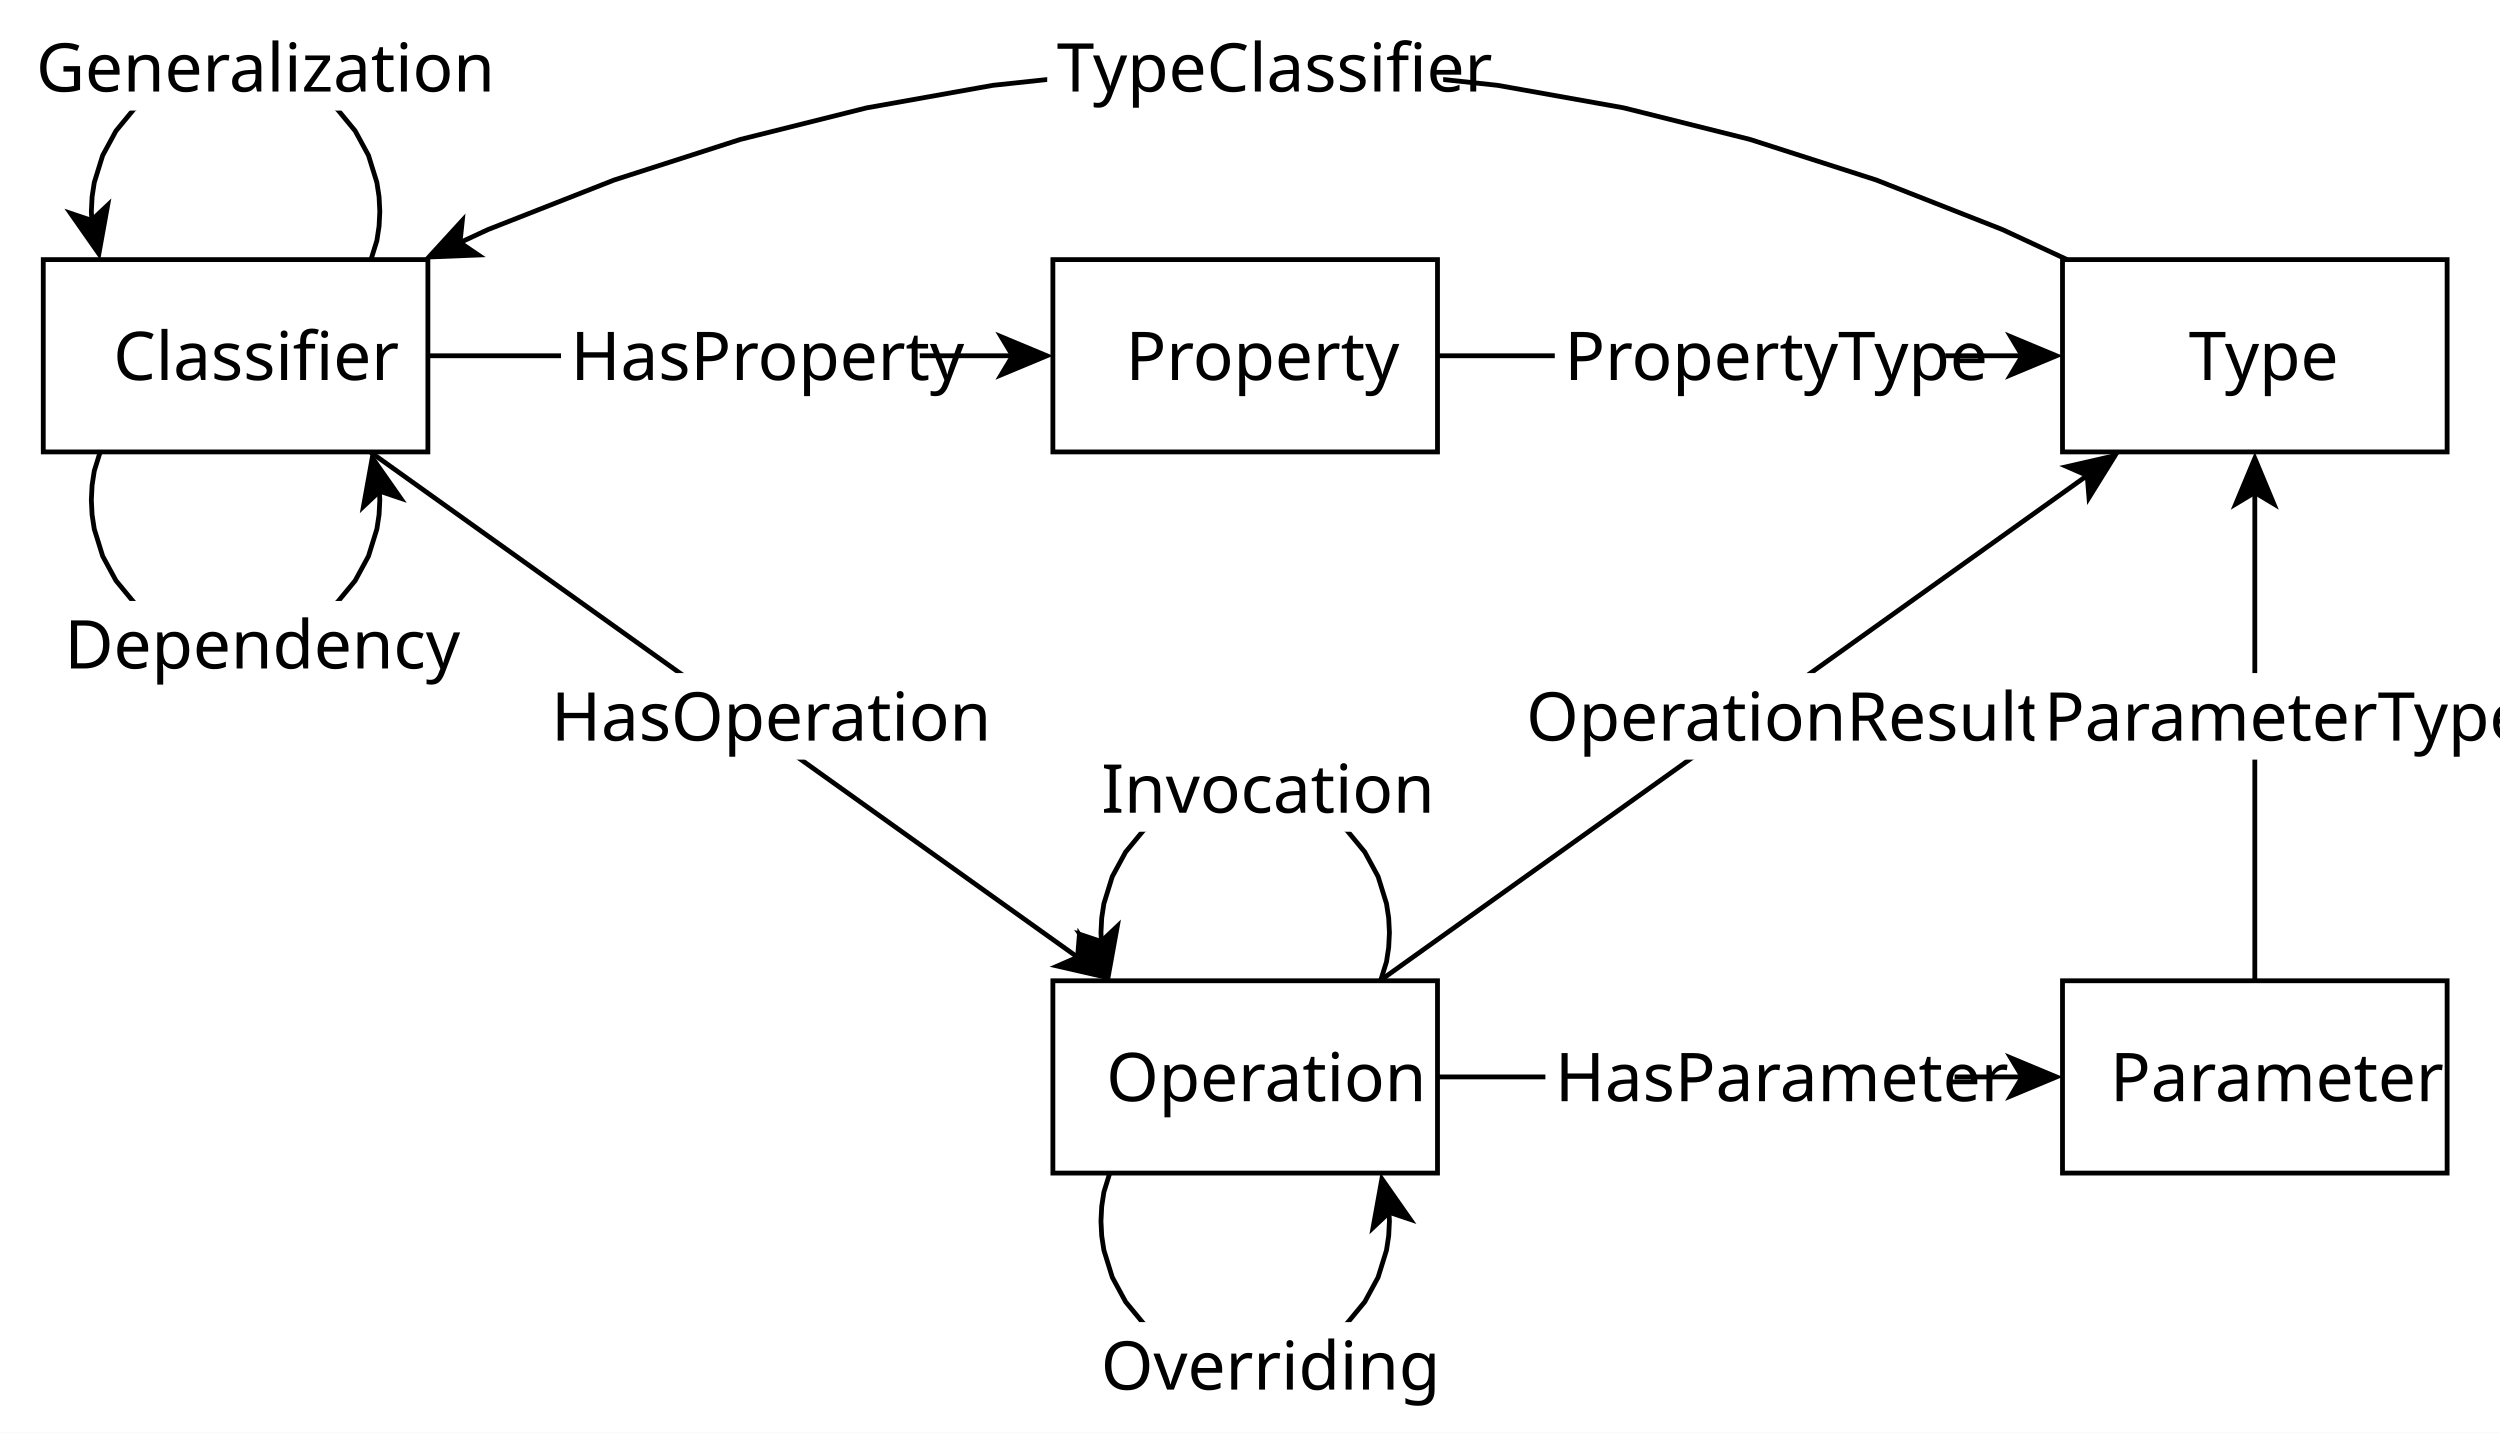
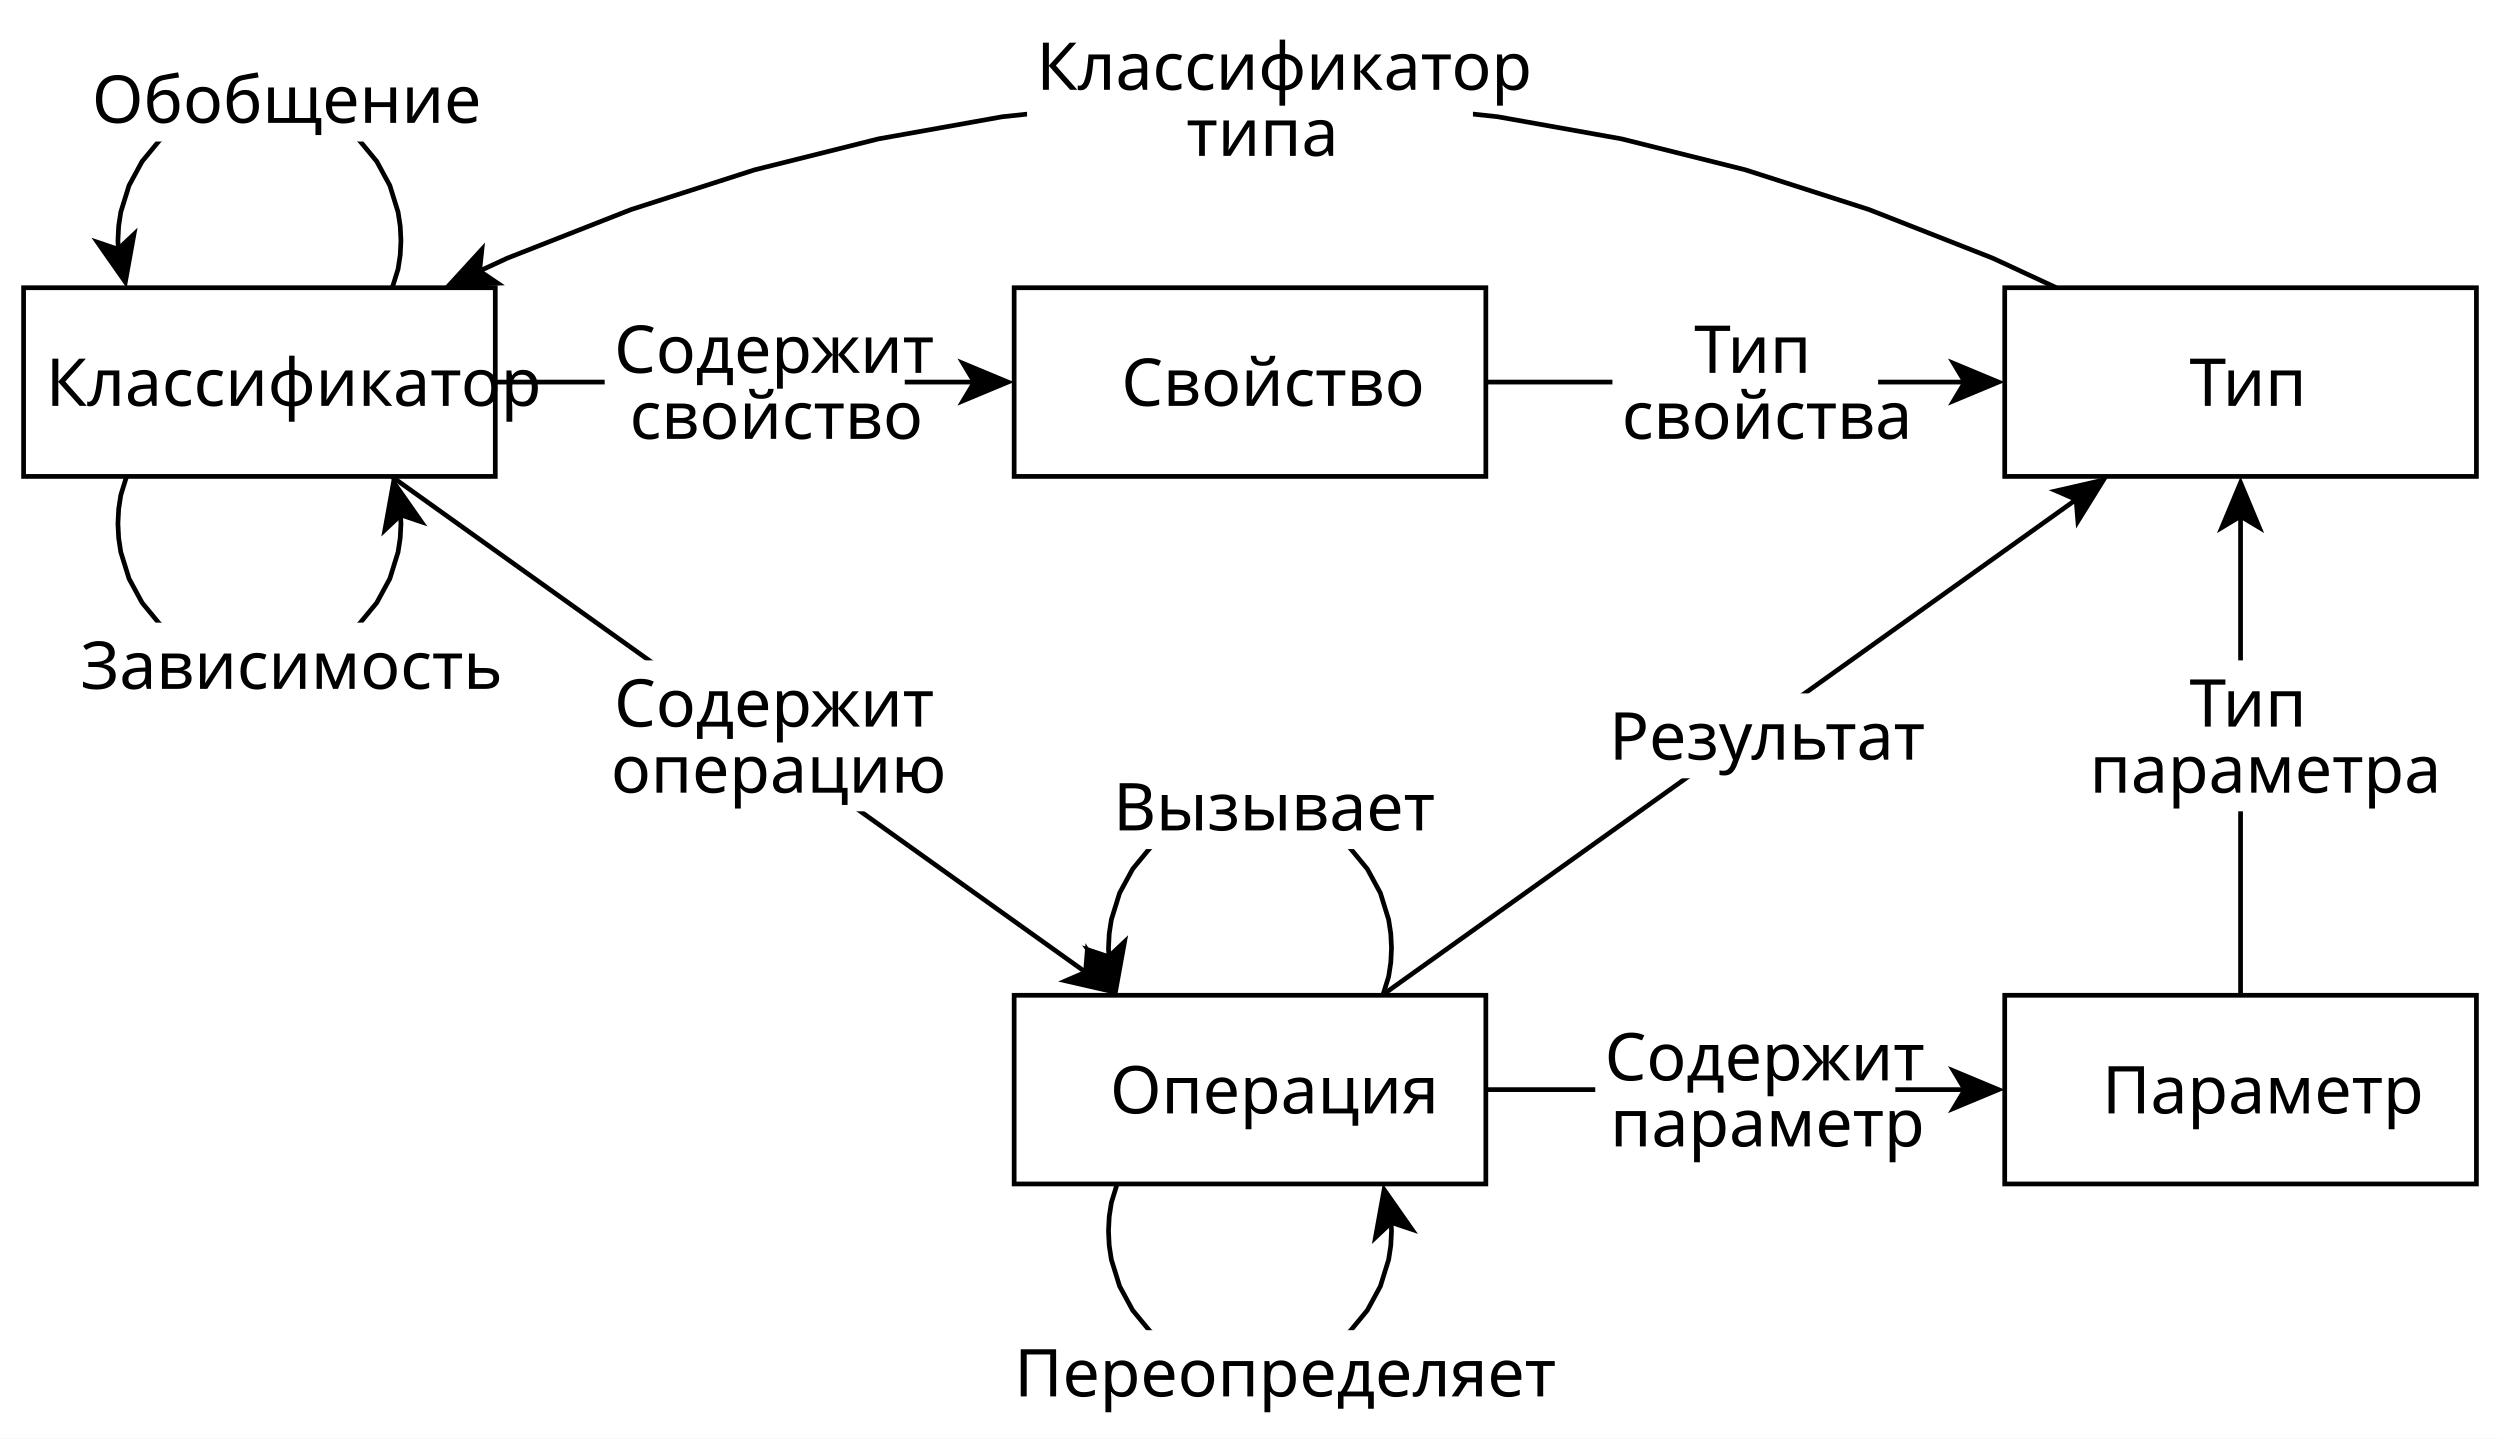
- <svg xmlns="http://www.w3.org/2000/svg" fill-opacity="1" color-rendering="auto" color-interpolation="auto" stroke="black" text-rendering="auto" stroke-linecap="square" width="520" stroke-miterlimit="10" stroke-opacity="1" shape-rendering="auto" fill="black" stroke-dasharray="none" font-weight="normal" stroke-width="1" height="298" font-family="'Dialog'" font-style="normal" stroke-linejoin="miter" font-size="12" stroke-dashoffset="0" image-rendering="auto">
+ <svg xmlns="http://www.w3.org/2000/svg" fill-opacity="1" color-rendering="auto" color-interpolation="auto" stroke="black" text-rendering="auto" stroke-linecap="square" width="530" stroke-miterlimit="10" stroke-opacity="1" shape-rendering="auto" fill="black" stroke-dasharray="none" font-weight="normal" stroke-width="1" height="305" font-family="'Dialog'" font-style="normal" stroke-linejoin="miter" font-size="12" stroke-dashoffset="0" image-rendering="auto">
  <defs id="genericDefs" />
  <g>
    <defs id="defs1">
-       <linearGradient x1="470" gradientUnits="userSpaceOnUse" x2="550" y1="400" y2="440" id="linearGradient1" spreadMethod="pad">
+       <linearGradient x1="460" gradientUnits="userSpaceOnUse" x2="560" y1="400" y2="440" id="linearGradient1" spreadMethod="pad">
        <stop stop-opacity="1" stop-color="white" offset="0%" />
        <stop stop-opacity="1" stop-color="white" offset="100%" />
      </linearGradient>
-       <linearGradient x1="680" gradientUnits="userSpaceOnUse" x2="760" y1="400" y2="440" id="linearGradient2" spreadMethod="pad">
+       <linearGradient x1="670" gradientUnits="userSpaceOnUse" x2="770" y1="400" y2="440" id="linearGradient2" spreadMethod="pad">
        <stop stop-opacity="1" stop-color="white" offset="0%" />
        <stop stop-opacity="1" stop-color="white" offset="100%" />
      </linearGradient>
-       <linearGradient x1="680" gradientUnits="userSpaceOnUse" x2="760" y1="550" y2="590" id="linearGradient3" spreadMethod="pad">
+       <linearGradient x1="670" gradientUnits="userSpaceOnUse" x2="770" y1="550" y2="590" id="linearGradient3" spreadMethod="pad">
        <stop stop-opacity="1" stop-color="white" offset="0%" />
        <stop stop-opacity="1" stop-color="white" offset="100%" />
      </linearGradient>
-       <linearGradient x1="890" gradientUnits="userSpaceOnUse" x2="970" y1="550" y2="590" id="linearGradient4" spreadMethod="pad">
+       <linearGradient x1="880" gradientUnits="userSpaceOnUse" x2="980" y1="550" y2="590" id="linearGradient4" spreadMethod="pad">
        <stop stop-opacity="1" stop-color="white" offset="0%" />
        <stop stop-opacity="1" stop-color="white" offset="100%" />
      </linearGradient>
-       <linearGradient x1="890" gradientUnits="userSpaceOnUse" x2="970" y1="400" y2="440" id="linearGradient5" spreadMethod="pad">
+       <linearGradient x1="880" gradientUnits="userSpaceOnUse" x2="980" y1="400" y2="440" id="linearGradient5" spreadMethod="pad">
        <stop stop-opacity="1" stop-color="white" offset="0%" />
        <stop stop-opacity="1" stop-color="white" offset="100%" />
      </linearGradient>
      <clipPath clipPathUnits="userSpaceOnUse" id="clipPath1">
-         <path d="M0 0 L520 0 L520 298 L0 298 L0 0 Z" />
+         <path d="M0 0 L530 0 L530 305 L0 305 L0 0 Z" />
      </clipPath>
      <clipPath clipPathUnits="userSpaceOnUse" id="clipPath2">
-         <path d="M461 346 L981 346 L981 644 L461 644 L461 346 Z" />
+         <path d="M455 339 L985 339 L985 644 L455 644 L455 339 Z" />
      </clipPath>
    </defs>
-     <g fill="white" transform="translate(-461,-346)" stroke="white">
-       <rect x="461" width="520" height="298" y="346" clip-path="url(#clipPath2)" stroke="none" />
+     <g fill="white" transform="translate(-455,-339)" stroke="white">
+       <rect x="455" width="530" height="305" y="339" clip-path="url(#clipPath2)" stroke="none" />
    </g>
-     <g fill="url(#linearGradient1)" stroke-miterlimit="1.45" transform="matrix(1,0,0,1,-461,-346)" stroke-linecap="butt" stroke="url(#linearGradient1)">
-       <path d="M470 400 L550 400 L550 440 L470 440 Z" clip-path="url(#clipPath2)" stroke="none" />
-       <path fill="none" d="M470 400 L550 400 L550 440 L470 440 Z" clip-path="url(#clipPath2)" stroke="black" />
+     <g fill="url(#linearGradient1)" stroke-miterlimit="1.45" transform="matrix(1,0,0,1,-455,-339)" stroke-linecap="butt" stroke="url(#linearGradient1)">
+       <path d="M460 400 L560 400 L560 440 L460 440 Z" clip-path="url(#clipPath2)" stroke="none" />
+       <path fill="none" d="M460 400 L560 400 L560 440 L460 440 Z" clip-path="url(#clipPath2)" stroke="black" />
    </g>
-     <g font-size="14" stroke-miterlimit="1.45" font-family="'Calibri'" transform="matrix(1,0,0,1,-461,-346)" stroke-linecap="butt">
-       <text x="484.56" xml:space="preserve" y="425.045" clip-path="url(#clipPath2)" stroke="none">Classifier</text>
+     <g font-size="14" stroke-miterlimit="1.45" font-family="'Calibri'" transform="matrix(1,0,0,1,-455,-339)" stroke-linecap="butt">
+       <text x="464.739" xml:space="preserve" y="425.045" clip-path="url(#clipPath2)" stroke="none">Классификатор</text>
    </g>
-     <g fill="url(#linearGradient2)" stroke-miterlimit="1.45" transform="matrix(1,0,0,1,-461,-346)" stroke-linecap="butt" stroke="url(#linearGradient2)">
-       <path d="M680 400 L760 400 L760 440 L680 440 Z" clip-path="url(#clipPath2)" stroke="none" />
-       <path fill="none" d="M680 400 L760 400 L760 440 L680 440 Z" clip-path="url(#clipPath2)" stroke="black" />
+     <g fill="url(#linearGradient2)" stroke-miterlimit="1.45" transform="matrix(1,0,0,1,-455,-339)" stroke-linecap="butt" stroke="url(#linearGradient2)">
+       <path d="M670 400 L770 400 L770 440 L670 440 Z" clip-path="url(#clipPath2)" stroke="none" />
+       <path fill="none" d="M670 400 L770 400 L770 440 L670 440 Z" clip-path="url(#clipPath2)" stroke="black" />
    </g>
-     <g font-size="14" stroke-miterlimit="1.45" font-family="'Calibri'" transform="matrix(1,0,0,1,-461,-346)" stroke-linecap="butt">
-       <text x="695.138" xml:space="preserve" y="425.045" clip-path="url(#clipPath2)" stroke="none">Property</text>
+     <g font-size="14" stroke-miterlimit="1.45" font-family="'Calibri'" transform="matrix(1,0,0,1,-455,-339)" stroke-linecap="butt">
+       <text x="692.725" xml:space="preserve" y="425.045" clip-path="url(#clipPath2)" stroke="none">Свойство</text>
    </g>
-     <g fill="url(#linearGradient3)" stroke-miterlimit="1.45" transform="matrix(1,0,0,1,-461,-346)" stroke-linecap="butt" stroke="url(#linearGradient3)">
-       <path d="M680 550 L760 550 L760 590 L680 590 Z" clip-path="url(#clipPath2)" stroke="none" />
-       <path fill="none" d="M680 550 L760 550 L760 590 L680 590 Z" clip-path="url(#clipPath2)" stroke="black" />
+     <g fill="url(#linearGradient3)" stroke-miterlimit="1.45" transform="matrix(1,0,0,1,-455,-339)" stroke-linecap="butt" stroke="url(#linearGradient3)">
+       <path d="M670 550 L770 550 L770 590 L670 590 Z" clip-path="url(#clipPath2)" stroke="none" />
+       <path fill="none" d="M670 550 L770 550 L770 590 L670 590 Z" clip-path="url(#clipPath2)" stroke="black" />
    </g>
-     <g font-size="14" stroke-miterlimit="1.45" font-family="'Calibri'" transform="matrix(1,0,0,1,-461,-346)" stroke-linecap="butt">
-       <text x="691.091" xml:space="preserve" y="575.045" clip-path="url(#clipPath2)" stroke="none">Operation</text>
+     <g font-size="14" stroke-miterlimit="1.45" font-family="'Calibri'" transform="matrix(1,0,0,1,-455,-339)" stroke-linecap="butt">
+       <text x="690.315" xml:space="preserve" y="575.045" clip-path="url(#clipPath2)" stroke="none">Операция</text>
    </g>
-     <g fill="url(#linearGradient4)" stroke-miterlimit="1.45" transform="matrix(1,0,0,1,-461,-346)" stroke-linecap="butt" stroke="url(#linearGradient4)">
-       <path d="M890 550 L970 550 L970 590 L890 590 Z" clip-path="url(#clipPath2)" stroke="none" />
-       <path fill="none" d="M890 550 L970 550 L970 590 L890 590 Z" clip-path="url(#clipPath2)" stroke="black" />
+     <g fill="url(#linearGradient4)" stroke-miterlimit="1.45" transform="matrix(1,0,0,1,-455,-339)" stroke-linecap="butt" stroke="url(#linearGradient4)">
+       <path d="M880 550 L980 550 L980 590 L880 590 Z" clip-path="url(#clipPath2)" stroke="none" />
+       <path fill="none" d="M880 550 L980 550 L980 590 L880 590 Z" clip-path="url(#clipPath2)" stroke="black" />
    </g>
-     <g font-size="14" stroke-miterlimit="1.45" font-family="'Calibri'" transform="matrix(1,0,0,1,-461,-346)" stroke-linecap="butt">
-       <text x="899.894" xml:space="preserve" y="575.045" clip-path="url(#clipPath2)" stroke="none">Parameter</text>
+     <g font-size="14" stroke-miterlimit="1.45" font-family="'Calibri'" transform="matrix(1,0,0,1,-455,-339)" stroke-linecap="butt">
+       <text x="900.66" xml:space="preserve" y="575.045" clip-path="url(#clipPath2)" stroke="none">Параметр</text>
    </g>
-     <g fill="url(#linearGradient5)" stroke-miterlimit="1.45" transform="matrix(1,0,0,1,-461,-346)" stroke-linecap="butt" stroke="url(#linearGradient5)">
-       <path d="M890 400 L970 400 L970 440 L890 440 Z" clip-path="url(#clipPath2)" stroke="none" />
-       <path fill="none" d="M890 400 L970 400 L970 440 L890 440 Z" clip-path="url(#clipPath2)" stroke="black" />
+     <g fill="url(#linearGradient5)" stroke-miterlimit="1.45" transform="matrix(1,0,0,1,-455,-339)" stroke-linecap="butt" stroke="url(#linearGradient5)">
+       <path d="M880 400 L980 400 L980 440 L880 440 Z" clip-path="url(#clipPath2)" stroke="none" />
+       <path fill="none" d="M880 400 L980 400 L980 440 L880 440 Z" clip-path="url(#clipPath2)" stroke="black" />
    </g>
-     <g font-size="14" stroke-miterlimit="1.45" font-family="'Calibri'" transform="matrix(1,0,0,1,-461,-346)" stroke-linecap="butt">
-       <text x="916.26" xml:space="preserve" y="425.045" clip-path="url(#clipPath2)" stroke="none">Type</text>
+     <g font-size="14" stroke-miterlimit="1.45" font-family="'Calibri'" transform="matrix(1,0,0,1,-455,-339)" stroke-linecap="butt">
+       <text x="919.162" xml:space="preserve" y="425.045" clip-path="url(#clipPath2)" stroke="none">Тип</text>
    </g>
-     <g stroke-linecap="butt" transform="matrix(1,0,0,1,-461,-346)" stroke-miterlimit="1.45">
+     <g stroke-linecap="butt" transform="matrix(1,0,0,1,-455,-339)" stroke-miterlimit="1.45">
      <path fill="none" d="M538.175 399.962 L539.39 396.046 L539.845 393.067 L540 390 L539.845 386.933 L539.39 383.954 L537.643 378.323 L534.876 373.227 L531.213 368.787 L526.773 365.123 L521.677 362.358 L516.046 360.61 L513.067 360.155 L510 360 L506.933 360.155 L503.954 360.61 L498.323 362.358 L493.227 365.123 L488.787 368.787 L485.123 373.227 L482.358 378.323 L480.61 383.954 L480.155 386.933 L480 390 L480.108 392.148 L480.132 392.245" clip-path="url(#clipPath2)" />
    </g>
-     <g stroke-linecap="butt" transform="matrix(1,0,0,1,-461,-346)" stroke-miterlimit="1.45">
+     <g stroke-linecap="butt" transform="matrix(1,0,0,1,-455,-339)" stroke-miterlimit="1.45">
      <path d="M481.846 400.059 L484.159 387.267 L479.918 391.268 L474.391 389.409 Z" clip-path="url(#clipPath2)" stroke="none" />
-       <rect x="466.496" y="351" clip-path="url(#clipPath2)" fill="white" width="87.009" height="18" stroke="none" />
-       <text x="468.496" font-size="14" y="365.045" clip-path="url(#clipPath2)" font-family="'Calibri'" stroke="none" xml:space="preserve">Generalization</text>
+       <rect x="472.481" y="351" clip-path="url(#clipPath2)" fill="white" width="75.039" height="18" stroke="none" />
+       <text x="474.481" font-size="14" y="365.045" clip-path="url(#clipPath2)" font-family="'Calibri'" stroke="none" xml:space="preserve">Обобщение</text>
      <path fill="none" d="M481.825 440.038 L480.61 443.954 L480.155 446.933 L480 450 L480.155 453.067 L480.61 456.046 L482.358 461.677 L485.123 466.773 L488.787 471.213 L493.227 474.877 L498.323 477.642 L503.954 479.39 L506.933 479.845 L510 480 L513.067 479.845 L516.046 479.39 L521.677 477.642 L526.773 474.877 L531.213 471.213 L534.876 466.773 L537.643 461.677 L539.39 456.046 L539.845 453.067 L540 450 L539.891 447.852 L539.868 447.755" clip-path="url(#clipPath2)" />
      <path d="M538.154 439.941 L535.841 452.733 L540.082 448.732 L545.609 450.591 Z" clip-path="url(#clipPath2)" stroke="none" />
-       <rect x="472.405" y="471" clip-path="url(#clipPath2)" fill="white" width="75.189" height="18" stroke="none" />
-       <text x="474.405" font-size="14" y="485.045" clip-path="url(#clipPath2)" font-family="'Calibri'" stroke="none" xml:space="preserve">Dependency</text>
-       <path fill="none" d="M550.016 420 L672.035 420" clip-path="url(#clipPath2)" />
-       <path d="M680.035 420 L668.035 415 L671.035 420 L668.035 425 Z" clip-path="url(#clipPath2)" stroke="none" />
-       <rect x="577.686" y="411" clip-path="url(#clipPath2)" fill="white" width="74.629" height="18" stroke="none" />
-       <text x="579.686" font-size="14" y="425.045" clip-path="url(#clipPath2)" font-family="'Calibri'" stroke="none" xml:space="preserve">HasProperty</text>
+       <rect x="470.067" y="471" clip-path="url(#clipPath2)" fill="white" width="79.865" height="18" stroke="none" />
+       <text x="472.067" font-size="14" y="485.045" clip-path="url(#clipPath2)" font-family="'Calibri'" stroke="none" xml:space="preserve">Зависимость</text>
+       <path fill="none" d="M560.013 420 L661.965 420" clip-path="url(#clipPath2)" />
+       <path d="M669.965 420 L657.965 415 L660.965 420 L657.965 425 Z" clip-path="url(#clipPath2)" stroke="none" />
+       <rect x="583.192" y="404" clip-path="url(#clipPath2)" fill="white" width="63.616" height="32" stroke="none" />
+       <text x="585.192" font-size="14" y="418.045" clip-path="url(#clipPath2)" font-family="'Calibri'" stroke="none" xml:space="preserve">Содержит</text>
+       <text x="588.497" font-size="14" y="432.045" clip-path="url(#clipPath2)" font-family="'Calibri'" stroke="none" xml:space="preserve">свойство</text>
      <path fill="none" d="M538.019 440.013 L685.478 545.341" clip-path="url(#clipPath2)" />
      <path d="M691.987 549.991 L685.129 538.948 L684.664 544.76 L679.317 547.085 Z" clip-path="url(#clipPath2)" stroke="none" />
-       <rect x="573.639" y="486" clip-path="url(#clipPath2)" fill="white" width="82.723" height="18" stroke="none" />
-       <text x="575.639" font-size="14" y="500.045" clip-path="url(#clipPath2)" font-family="'Calibri'" stroke="none" xml:space="preserve">HasOperation</text>
+       <rect x="582.525" y="479" clip-path="url(#clipPath2)" fill="white" width="64.949" height="32" stroke="none" />
+       <text x="585.192" font-size="14" y="493.045" clip-path="url(#clipPath2)" font-family="'Calibri'" stroke="none" xml:space="preserve">Содержит</text>
+       <text x="584.525" font-size="14" y="507.045" clip-path="url(#clipPath2)" font-family="'Calibri'" stroke="none" xml:space="preserve">операцию</text>
      <path fill="none" d="M748.175 549.962 L749.39 546.046 L749.845 543.067 L750 540 L749.845 536.933 L749.39 533.954 L747.643 528.323 L744.876 523.227 L741.213 518.787 L736.773 515.124 L731.677 512.357 L726.046 510.61 L723.067 510.155 L720 510 L716.933 510.155 L713.954 510.61 L708.323 512.357 L703.227 515.124 L698.787 518.787 L695.124 523.227 L692.357 528.323 L690.61 533.954 L690.155 536.933 L690 540 L690.109 542.148 L690.132 542.245" clip-path="url(#clipPath2)" />
      <path d="M691.846 550.059 L694.159 537.266 L689.918 541.268 L684.391 539.409 Z" clip-path="url(#clipPath2)" stroke="none" />
-       <rect x="688.072" y="501" clip-path="url(#clipPath2)" fill="white" width="63.855" height="18" stroke="none" />
-       <text x="690.072" font-size="14" y="515.045" clip-path="url(#clipPath2)" font-family="'Calibri'" stroke="none" xml:space="preserve">Invocation</text>
+       <rect x="689.009" y="501" clip-path="url(#clipPath2)" fill="white" width="61.982" height="18" stroke="none" />
+       <text x="691.009" font-size="14" y="515.045" clip-path="url(#clipPath2)" font-family="'Calibri'" stroke="none" xml:space="preserve">Вызывает</text>
      <path fill="none" d="M691.825 590.038 L690.61 593.954 L690.155 596.933 L690 600 L690.155 603.067 L690.61 606.046 L692.357 611.677 L695.124 616.773 L698.787 621.213 L703.227 624.876 L708.323 627.643 L713.954 629.39 L716.933 629.845 L720 630 L723.067 629.845 L726.046 629.39 L731.677 627.643 L736.773 624.876 L741.213 621.213 L744.876 616.773 L747.643 611.677 L749.39 606.046 L749.845 603.067 L750 600 L749.891 597.852 L749.868 597.755" clip-path="url(#clipPath2)" />
      <path d="M748.154 589.941 L745.841 602.734 L750.082 598.732 L755.609 600.591 Z" clip-path="url(#clipPath2)" stroke="none" />
-       <rect x="687.977" y="621" clip-path="url(#clipPath2)" fill="white" width="64.047" height="18" stroke="none" />
-       <text x="689.977" font-size="14" y="635.045" clip-path="url(#clipPath2)" font-family="'Calibri'" stroke="none" xml:space="preserve">Overriding</text>
-       <path fill="none" d="M760.016 570 L882.035 570" clip-path="url(#clipPath2)" />
-       <path d="M890.035 570 L878.035 565 L881.035 570 L878.035 575 Z" clip-path="url(#clipPath2)" stroke="none" />
-       <rect x="782.442" y="561" clip-path="url(#clipPath2)" fill="white" width="85.115" height="18" stroke="none" />
-       <text x="784.442" font-size="14" y="575.045" clip-path="url(#clipPath2)" font-family="'Calibri'" stroke="none" xml:space="preserve">HasParameter</text>
-       <path fill="none" d="M760.016 420 L882.035 420" clip-path="url(#clipPath2)" />
-       <path d="M890.035 420 L878.035 415 L881.035 420 L878.035 425 Z" clip-path="url(#clipPath2)" stroke="none" />
-       <rect x="784.398" y="411" clip-path="url(#clipPath2)" fill="white" width="81.205" height="18" stroke="none" />
-       <text x="786.398" font-size="14" y="425.045" clip-path="url(#clipPath2)" font-family="'Calibri'" stroke="none" xml:space="preserve">PropertyType</text>
+       <rect x="668.036" y="621" clip-path="url(#clipPath2)" fill="white" width="103.928" height="18" stroke="none" />
+       <text x="670.036" font-size="14" y="635.045" clip-path="url(#clipPath2)" font-family="'Calibri'" stroke="none" xml:space="preserve">Переопределяет</text>
+       <path fill="none" d="M770.013 570 L871.965 570" clip-path="url(#clipPath2)" />
+       <path d="M879.965 570 L867.965 565 L870.965 570 L867.965 575 Z" clip-path="url(#clipPath2)" stroke="none" />
+       <rect x="793.192" y="554" clip-path="url(#clipPath2)" fill="white" width="63.616" height="32" stroke="none" />
+       <text x="795.192" font-size="14" y="568.045" clip-path="url(#clipPath2)" font-family="'Calibri'" stroke="none" xml:space="preserve">Содержит</text>
+       <text x="796.368" font-size="14" y="582.045" clip-path="url(#clipPath2)" font-family="'Calibri'" stroke="none" xml:space="preserve">параметр</text>
+       <path fill="none" d="M770.013 420 L871.965 420" clip-path="url(#clipPath2)" />
+       <path d="M879.965 420 L867.965 415 L870.965 420 L867.965 425 Z" clip-path="url(#clipPath2)" stroke="none" />
+       <rect x="796.835" y="404" clip-path="url(#clipPath2)" fill="white" width="56.329" height="32" stroke="none" />
+       <text x="814.162" font-size="14" y="418.045" clip-path="url(#clipPath2)" font-family="'Calibri'" stroke="none" xml:space="preserve">Тип</text>
+       <text x="798.835" font-size="14" y="432.045" clip-path="url(#clipPath2)" font-family="'Calibri'" stroke="none" xml:space="preserve">свойства</text>
      <path fill="none" d="M748.019 549.987 L895.478 444.659" clip-path="url(#clipPath2)" />
      <path d="M901.987 440.009 L889.317 442.915 L894.664 445.24 L895.129 451.052 Z" clip-path="url(#clipPath2)" stroke="none" />
-       <rect x="776.44" y="486" clip-path="url(#clipPath2)" fill="white" width="97.119" height="18" stroke="none" />
-       <text x="778.44" font-size="14" y="500.045" clip-path="url(#clipPath2)" font-family="'Calibri'" stroke="none" xml:space="preserve">OperationResult</text>
+       <rect x="794.139" y="486" clip-path="url(#clipPath2)" fill="white" width="61.723" height="18" stroke="none" />
+       <text x="796.139" font-size="14" y="500.045" clip-path="url(#clipPath2)" font-family="'Calibri'" stroke="none" xml:space="preserve">Результат</text>
      <path fill="none" d="M930 549.968 L930 448.022" clip-path="url(#clipPath2)" />
      <path d="M930 440.022 L925 452.022 L930 449.022 L935 452.022 Z" clip-path="url(#clipPath2)" stroke="none" />
-       <rect x="884.154" y="486" clip-path="url(#clipPath2)" fill="white" width="91.691" height="18" stroke="none" />
-       <text x="886.154" font-size="14" y="500.045" clip-path="url(#clipPath2)" font-family="'Calibri'" stroke="none" xml:space="preserve">ParameterType</text>
+       <rect x="896.015" y="479" clip-path="url(#clipPath2)" fill="white" width="67.971" height="32" stroke="none" />
+       <text x="919.162" font-size="14" y="493.045" clip-path="url(#clipPath2)" font-family="'Calibri'" stroke="none" xml:space="preserve">Тип</text>
+       <text x="898.015" font-size="14" y="507.045" clip-path="url(#clipPath2)" font-family="'Calibri'" stroke="none" xml:space="preserve">параметра</text>
      <path fill="none" d="M890.958 399.998 L877.5 393.75 L851.25 383.438 L825 375 L798.75 368.438 L772.5 363.75 L746.25 360.938 L720 360 L693.75 360.938 L667.5 363.75 L641.25 368.438 L615 375 L588.75 383.438 L562.5 393.75 L556.298 396.63" clip-path="url(#clipPath2)" />
      <path d="M549.042 399.998 L562.031 399.48 L557.205 396.209 L557.82 390.41 Z" clip-path="url(#clipPath2)" stroke="none" />
-       <rect x="678.82" y="351" clip-path="url(#clipPath2)" fill="white" width="82.36" height="18" stroke="none" />
-       <text x="680.82" font-size="14" y="365.045" clip-path="url(#clipPath2)" font-family="'Calibri'" stroke="none" xml:space="preserve">TypeClassifier</text>
+       <rect x="672.739" y="344" clip-path="url(#clipPath2)" fill="white" width="94.522" height="32" stroke="none" />
+       <text x="674.739" font-size="14" y="358.045" clip-path="url(#clipPath2)" font-family="'Calibri'" stroke="none" xml:space="preserve">Классификатор</text>
+       <text x="706.509" font-size="14" y="372.045" clip-path="url(#clipPath2)" font-family="'Calibri'" stroke="none" xml:space="preserve">типа</text>
    </g>
  </g>
</svg>
